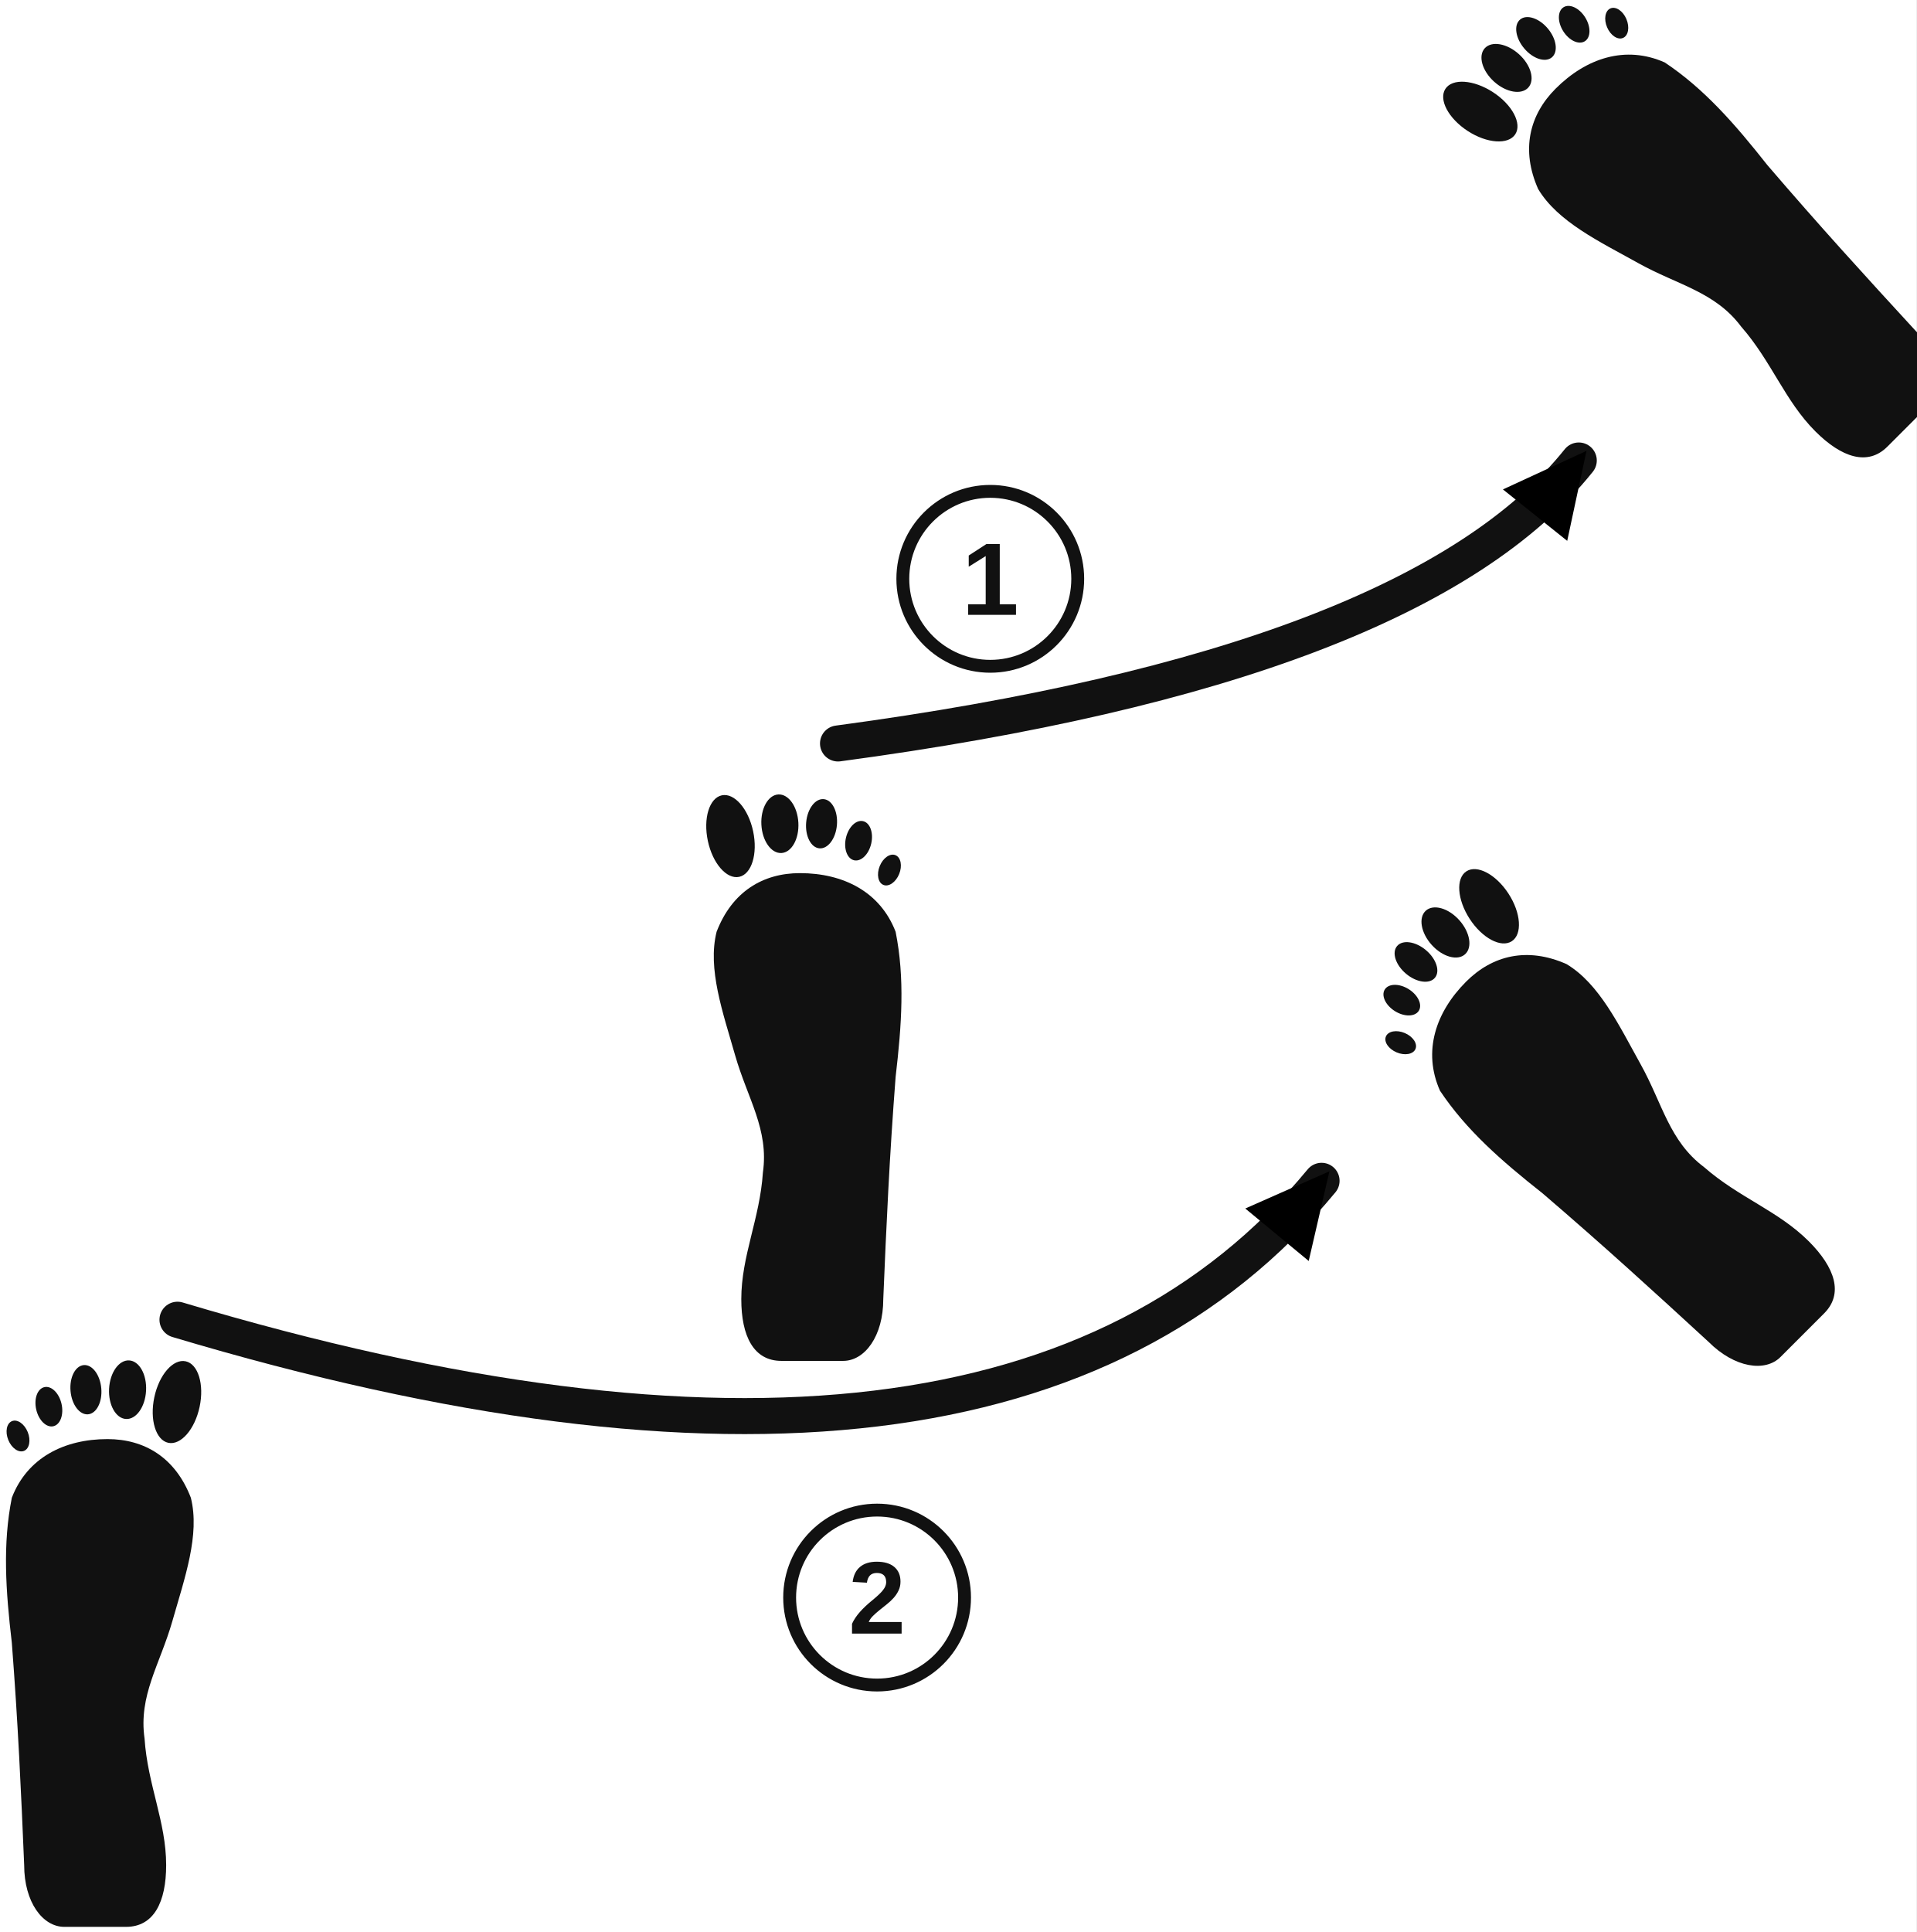
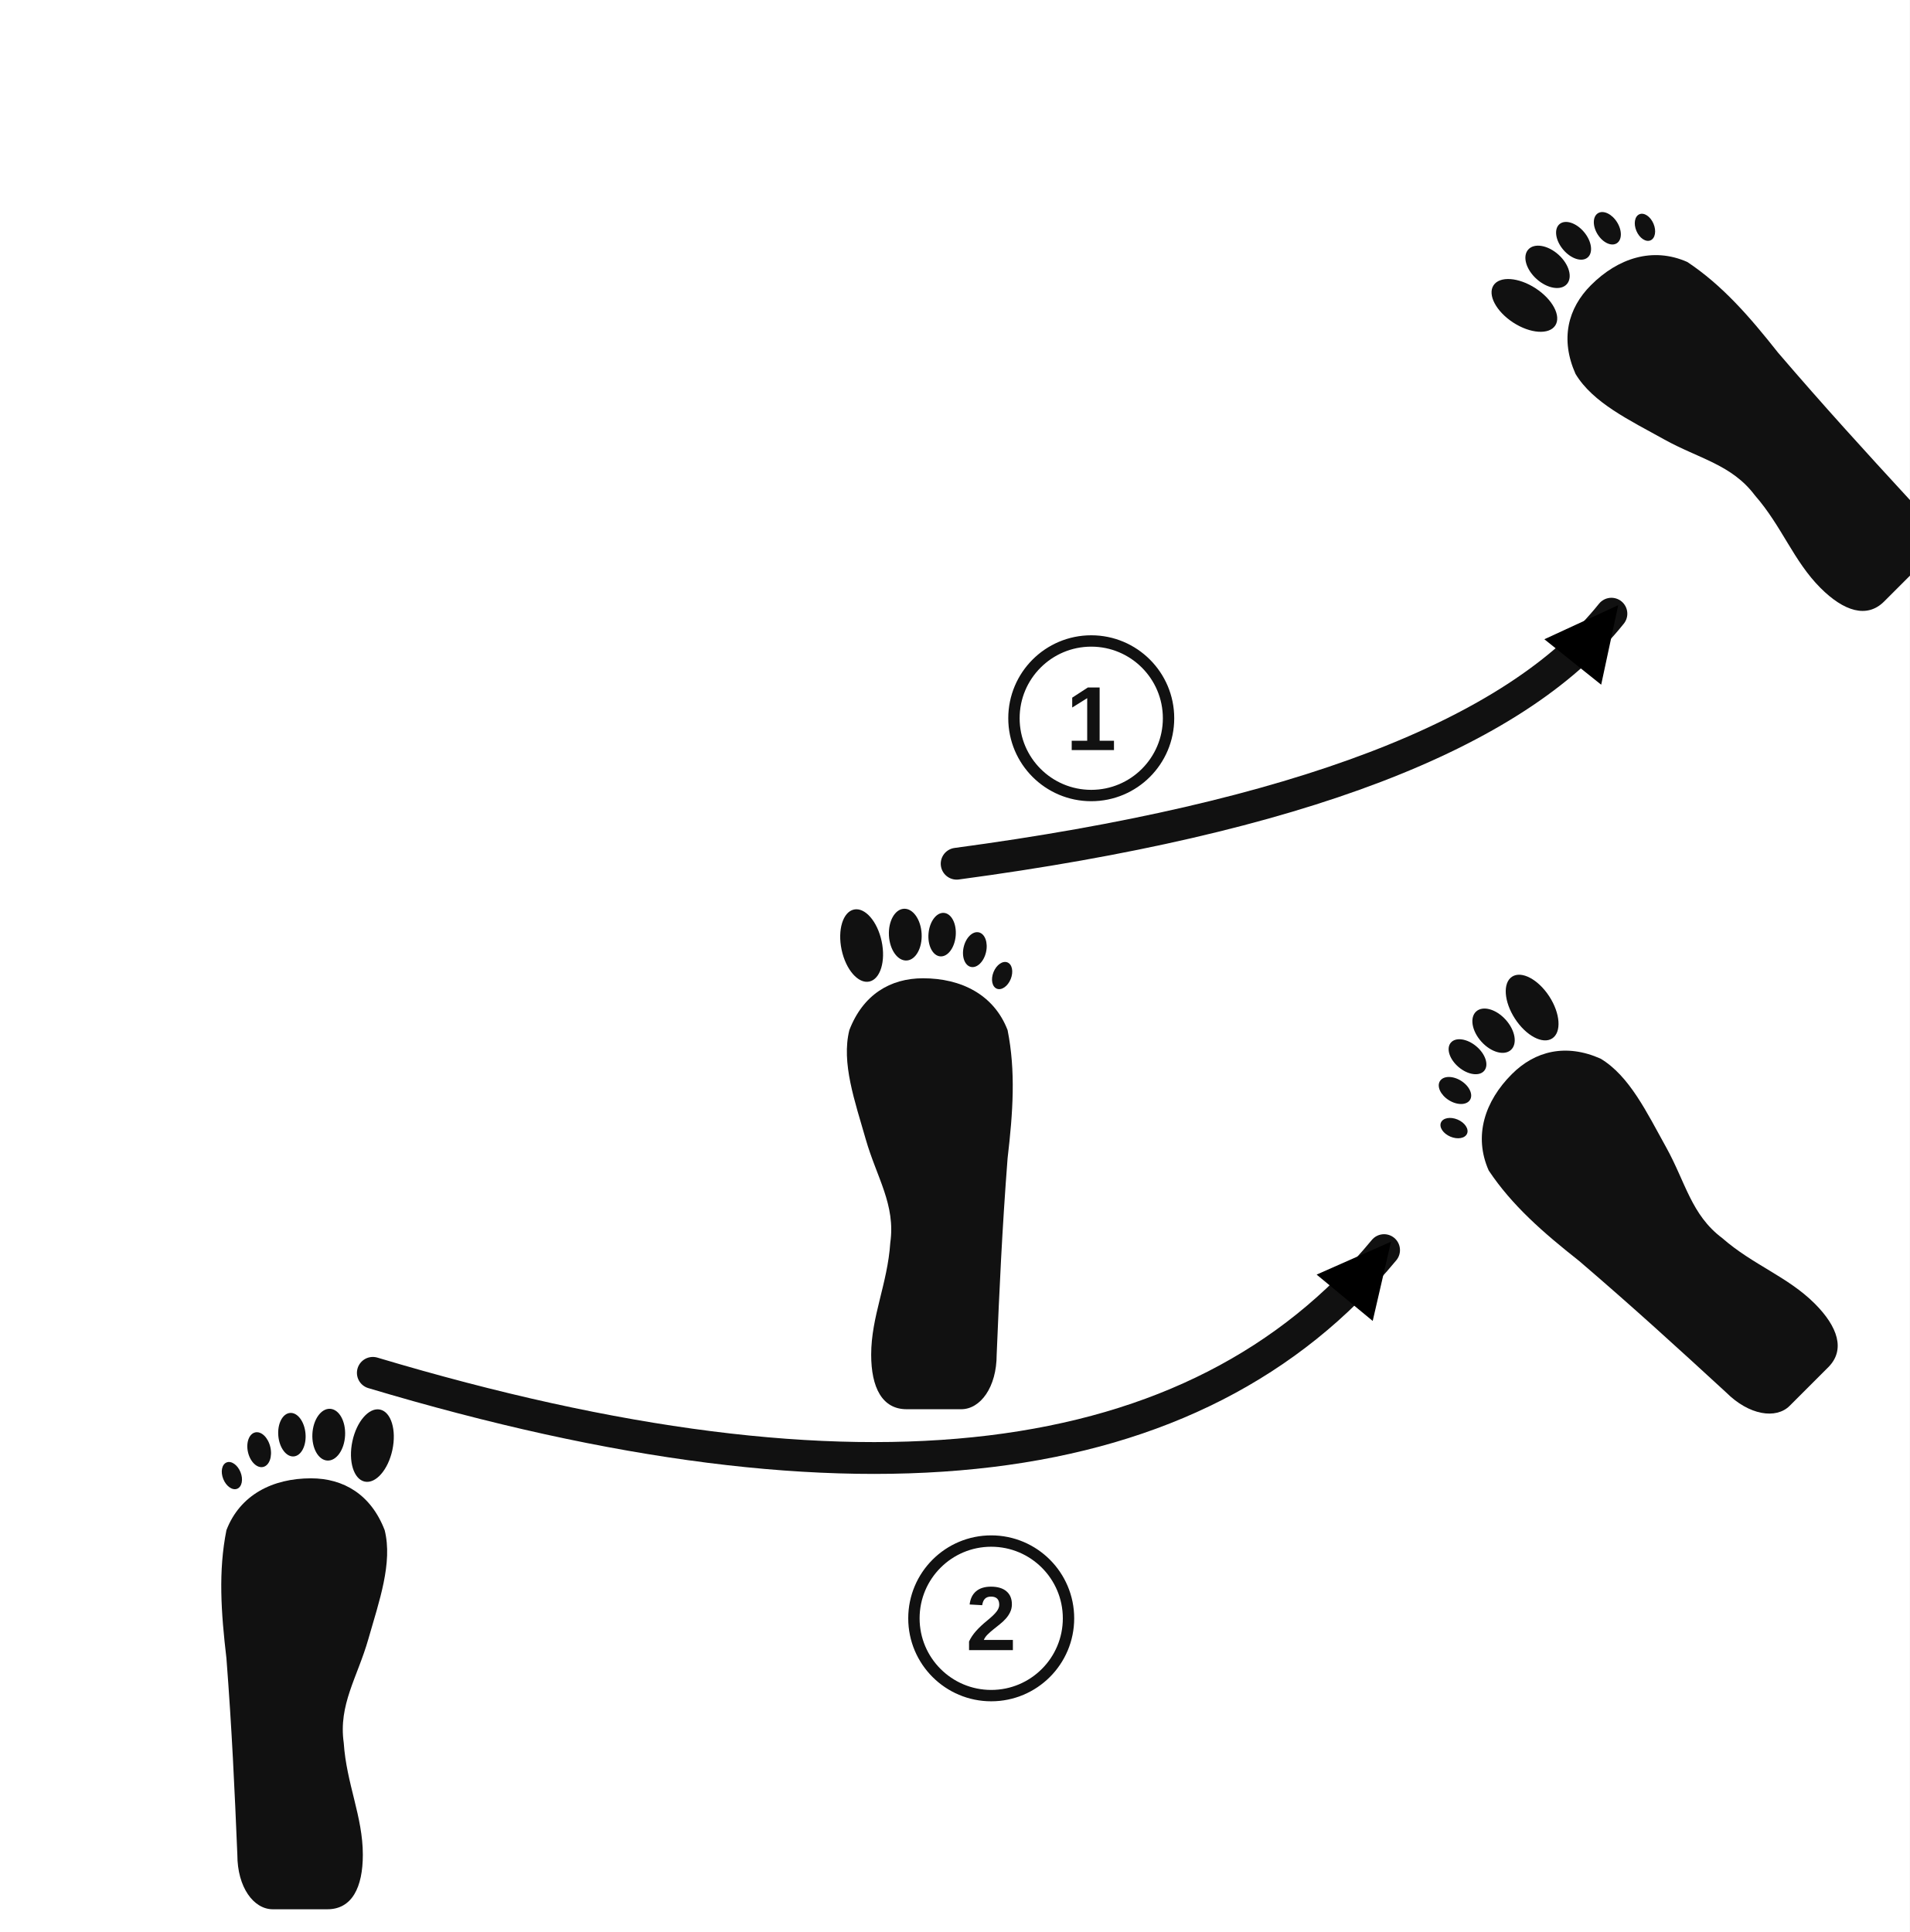
- <svg xmlns="http://www.w3.org/2000/svg" viewBox="47.5 45.5 372.5 375.5" role="img" aria-label="Hiraki-ashi: right foot steps diagonally forward and to the right, pivoting 45 degrees (1), then left foot follows into the new stance (2)">
+ <svg xmlns="http://www.w3.org/2000/svg" viewBox="0 0 420 425" role="img" aria-label="Hiraki-ashi: right foot steps diagonally forward and to the right, pivoting 45 degrees (1), then left foot follows into the new stance (2)">
  <defs>
    <g id="foot-r">
      <path d="M 45 224                C 36 224 32 216 32 204                C 32 190 38 178 39 163                C 41 149 34 139 30 125                C 26 111 21 97 24 85                C 29 72 39 66 51 66                C 65 66 77 72 82 85                C 85 100 84 115 82 132                C 80 158 79 180 78 204                C 78 216 72 224 65 224                Z" />
      <ellipse cx="28.5" cy="54" rx="7.5" ry="13.5" transform="rotate(-12 28.5 54)" />
      <ellipse cx="44.5" cy="50" rx="6" ry="9.5" transform="rotate(-3 44.5 50)" />
      <ellipse cx="58" cy="50" rx="5" ry="8" transform="rotate(5 58 50)" />
      <ellipse cx="70" cy="55.5" rx="4.2" ry="6.5" transform="rotate(13 70 55.5)" />
      <ellipse cx="80" cy="65" rx="3.4" ry="5.2" transform="rotate(22 80 65)" />
    </g>
    <g id="foot-l">
      <use href="#foot-r" transform="translate(100 0) scale(-1 1)" />
    </g>
    <marker id="ah" viewBox="0 0 10 10" refX="8.5" refY="5" markerWidth="16" markerHeight="16" orient="auto" markerUnits="userSpaceOnUse">
      <path d="M 0 0 L 10 5 L 0 10 Z" />
    </marker>
  </defs>
  <rect width="420" height="425" fill="#ffffff" />
  <use href="#foot-r" fill="#111111" transform="translate(172.4 175.6) scale(0.6)" />
  <use href="#foot-l" fill="#111111" transform="translate(39 285.6) scale(0.6)" />
  <use href="#foot-r" fill="#111111" transform="translate(327.96 20.04) scale(0.6) rotate(-45 50 86)" />
  <use href="#foot-l" fill="#111111" transform="translate(311.42 192.74) scale(0.6) rotate(-45 50 86)" />
  <g stroke="#111111" stroke-width="7" stroke-linecap="round" fill="none">
    <path d="M 210.4 190 Q 322.4 175 354.4 135" marker-end="url(#ah)" />
    <path d="M 82 302 Q 242.4 350 304.4 275" marker-end="url(#ah)" />
  </g>
  <g font-family="Arial, Helvetica, sans-serif" font-size="20" font-weight="bold" text-anchor="middle">
    <circle cx="240" cy="158" r="17" fill="#ffffff" stroke="#111111" stroke-width="2.5" />
    <text x="240" y="158" dy="0.35em" fill="#111111">1</text>
    <circle cx="218" cy="356" r="17" fill="#ffffff" stroke="#111111" stroke-width="2.5" />
    <text x="218" y="356" dy="0.35em" fill="#111111">2</text>
  </g>
</svg>
